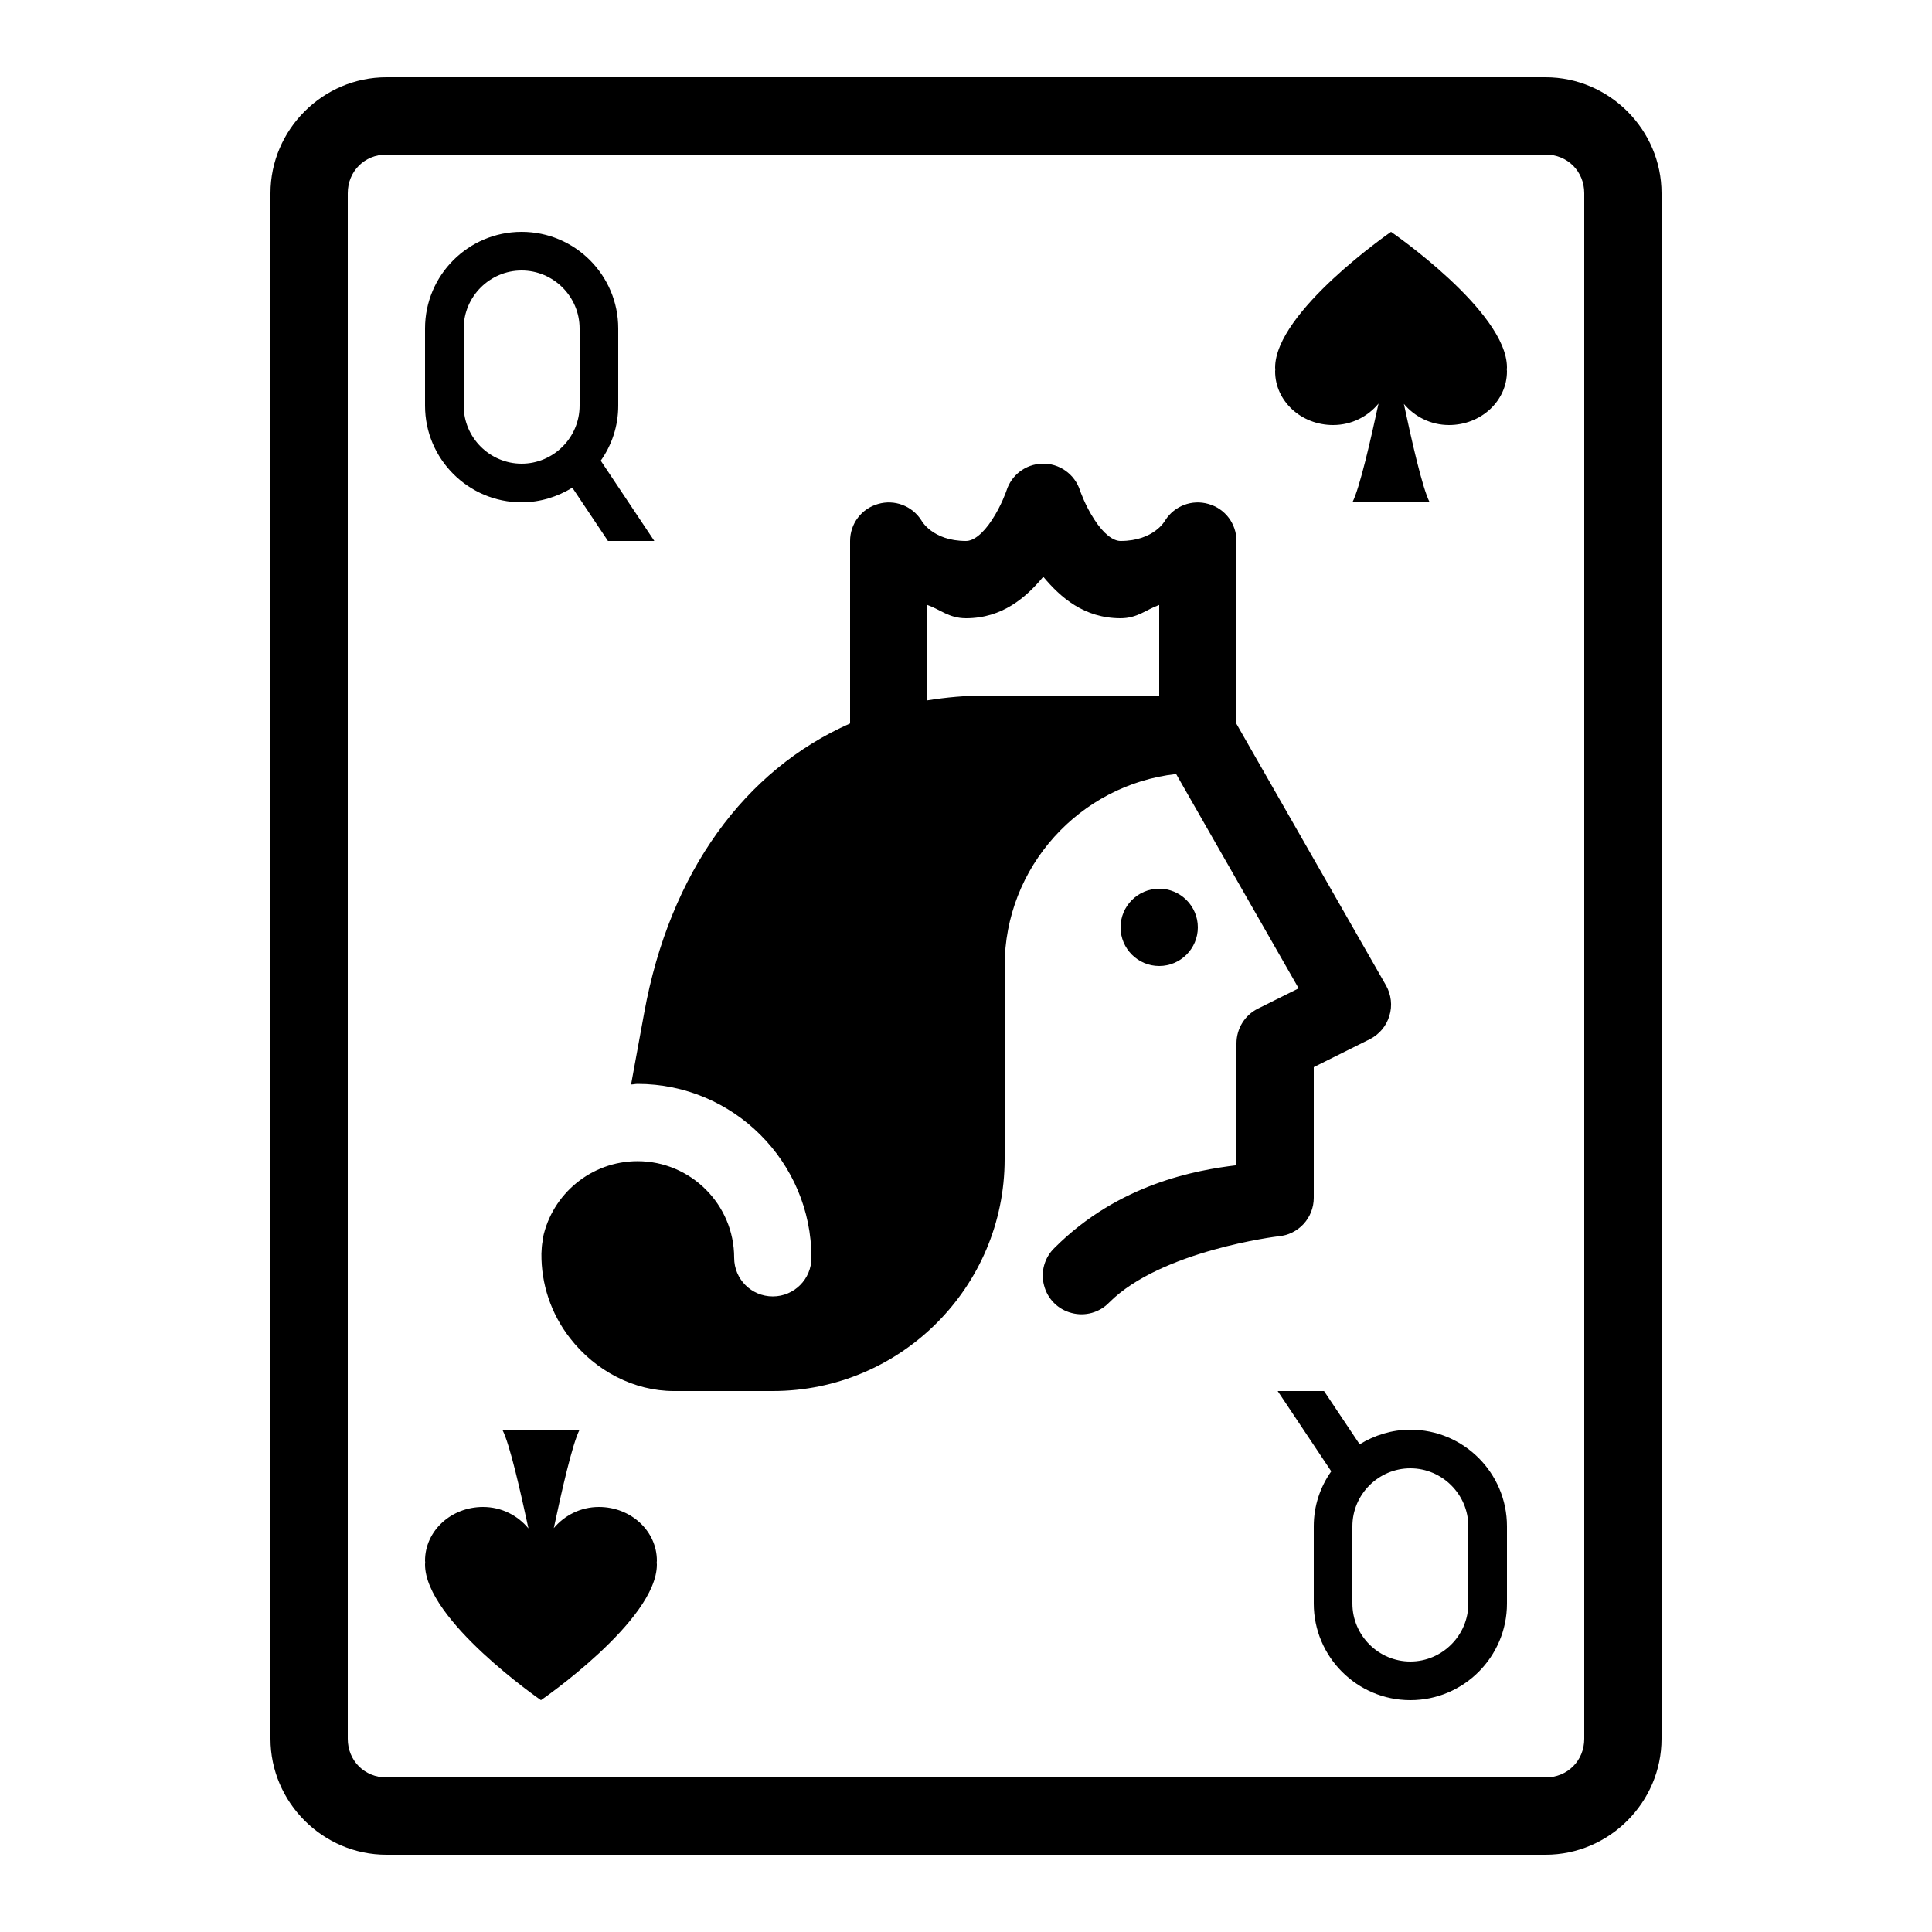
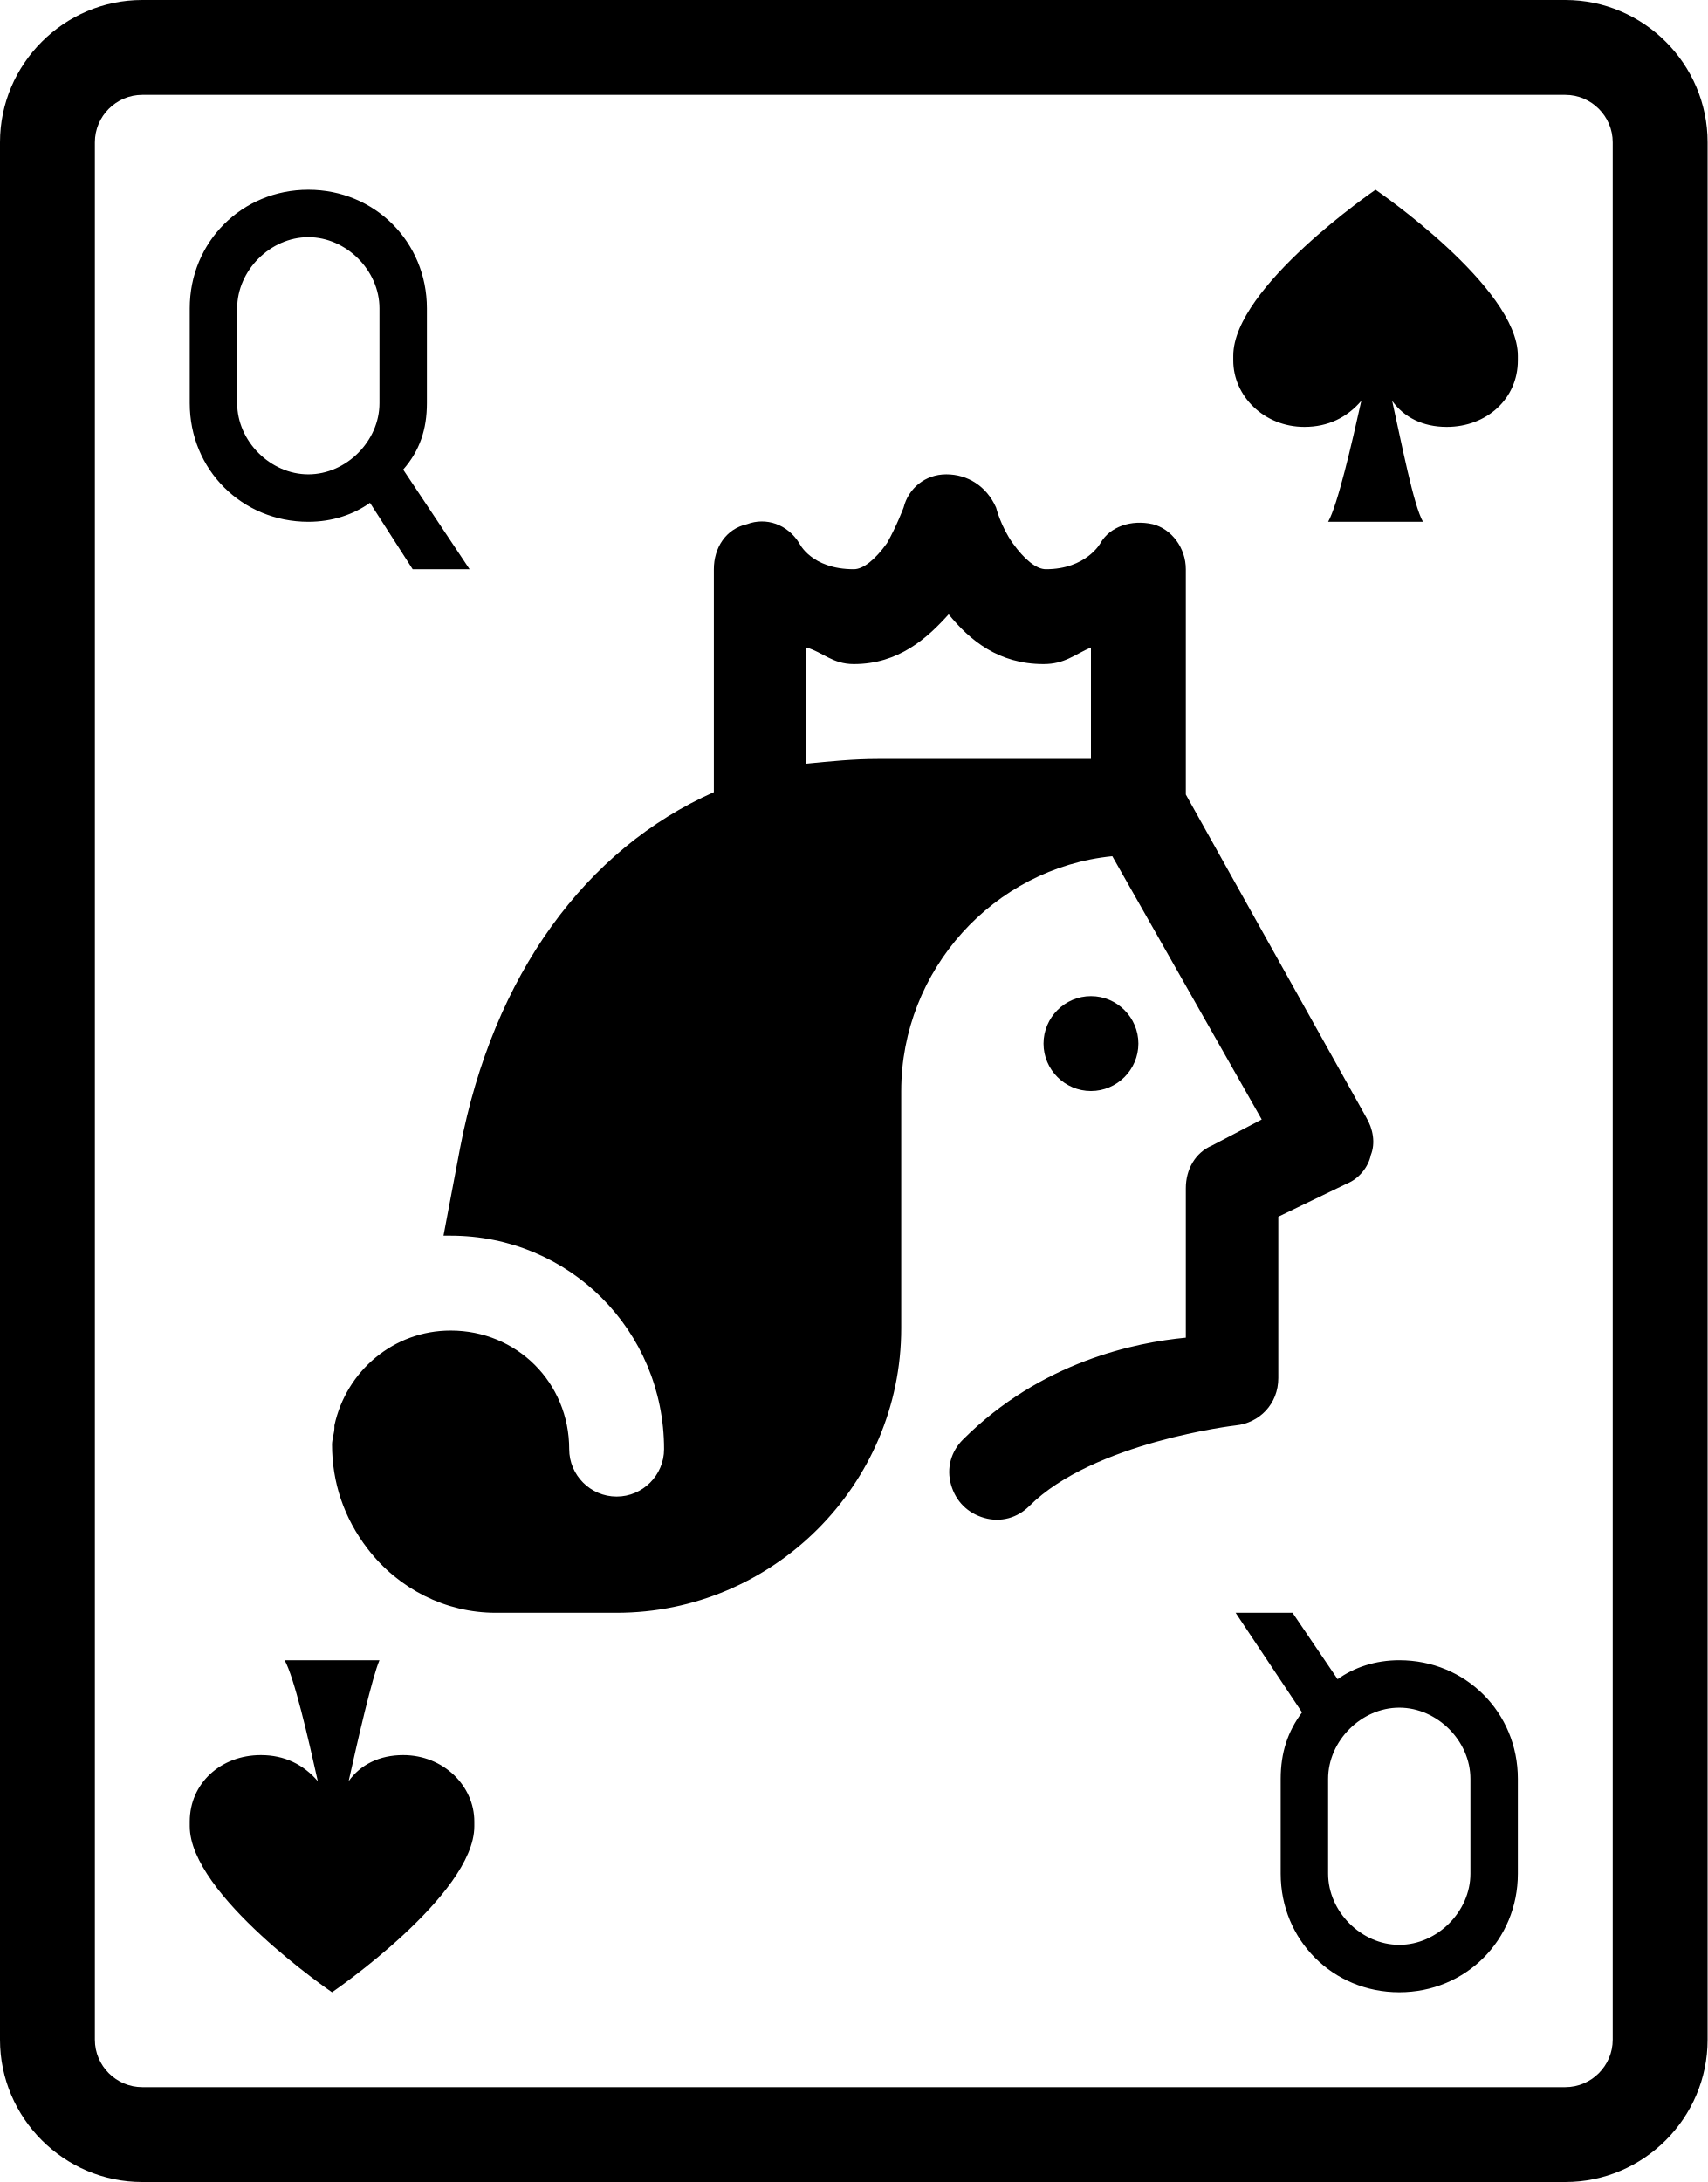
- <svg xmlns="http://www.w3.org/2000/svg" viewBox="0 0 50 50" version="1.1" width="100" height="100" fill="#000000">
+ <svg xmlns="http://www.w3.org/2000/svg" version="1.1" id="Layer_1" x="0px" y="0px" viewBox="0 0 72 92" style="enable-background:new 0 0 72 92;" xml:space="preserve">
  <g id="surface1">
-     <path style=" " d="M 10 2 C 8.355 2 7 3.355 7 5 L 7 45 C 7 46.645 8.355 48 10 48 L 40 48 C 41.645 48 43 46.645 43 45 L 43 5 C 43 3.355 41.645 2 40 2 Z M 10 4 L 40 4 C 40.566 4 41 4.434 41 5 L 41 45 C 41 45.566 40.566 46 40 46 L 10 46 C 9.434 46 9 45.566 9 45 L 9 5 C 9 4.434 9.434 4 10 4 Z M 13.5 6 C 12.121 6 11 7.121 11 8.5 L 11 10.5 C 11 11.879 12.121 13 13.5 13 C 13.98 13 14.43 12.855 14.812 12.621 L 15.734 14 L 16.934 14 L 15.547 11.922 C 15.832 11.52 16 11.031 16 10.5 L 16 8.5 C 16 7.121 14.879 6 13.5 6 Z M 36 6 C 36 6 33 8.07 33 9.516 C 33 9.535 33.004 9.551 33.004 9.566 C 33.004 9.582 33 9.598 33 9.609 C 33 10.379 33.672 11 34.5 11 C 34.984 11 35.402 10.777 35.676 10.445 C 35.48 11.352 35.191 12.629 35 13 L 37 13 C 36.809 12.633 36.527 11.367 36.332 10.453 C 36.605 10.777 37.02 11 37.5 11 C 38.328 11 39 10.379 39 9.609 C 39 9.594 38.996 9.578 38.996 9.562 C 38.996 9.543 39 9.527 39 9.508 C 38.996 8.059 36 6 36 6 Z M 13.5 7 C 14.324 7 15 7.676 15 8.5 L 15 10.5 C 15 11.324 14.324 12 13.5 12 C 12.676 12 12 11.324 12 10.5 L 12 8.5 C 12 7.676 12.676 7 13.5 7 Z M 26.965 12 C 26.539 12.016 26.176 12.293 26.047 12.699 C 26.047 12.699 25.918 13.082 25.676 13.449 C 25.438 13.816 25.195 14 25 14 C 24.125 14 23.844 13.465 23.844 13.465 C 23.605 13.09 23.148 12.918 22.723 13.043 C 22.293 13.164 22 13.555 22 14 L 22 18.723 C 19.277 19.926 17.336 22.566 16.672 26.211 L 16.332 28.066 C 16.391 28.066 16.441 28.051 16.5 28.051 C 18.98 28.051 21 30.07 21 32.551 C 21 33.105 20.551 33.551 20 33.551 C 19.445 33.551 19 33.105 19 32.551 C 19 31.172 17.875 30.051 16.5 30.051 C 15.297 30.051 14.289 30.906 14.051 32.035 C 14.051 32.059 14.047 32.078 14.047 32.098 C 14.023 32.211 14.016 32.324 14.012 32.441 C 14.004 33.223 14.254 33.992 14.75 34.629 C 15.414 35.488 16.418 36 17.438 36 L 20 36 C 23.309 36 26 33.309 26 30 L 26 25 C 26 22.434 27.945 20.312 30.438 20.031 L 33.609 25.578 L 32.551 26.105 C 32.215 26.273 32 26.621 32 27 L 32 30.156 C 30.965 30.281 28.953 30.633 27.293 32.293 C 27.031 32.543 26.926 32.918 27.02 33.266 C 27.109 33.617 27.383 33.891 27.734 33.98 C 28.082 34.074 28.457 33.969 28.707 33.707 C 30.055 32.359 33.078 31.996 33.078 31.996 C 33.598 31.957 34 31.523 34 31 L 34 27.617 L 35.449 26.895 C 35.691 26.773 35.879 26.555 35.957 26.289 C 36.039 26.027 36.004 25.742 35.871 25.504 L 32 18.734 L 32 14 C 32 13.555 31.707 13.164 31.277 13.043 C 30.852 12.918 30.395 13.09 30.156 13.465 C 30.156 13.465 29.875 14 29 14 C 28.805 14 28.562 13.816 28.324 13.449 C 28.082 13.082 27.953 12.699 27.953 12.699 C 27.816 12.27 27.414 11.984 26.965 12 Z M 27 14.926 C 27.445 15.461 28.059 16 29 16 C 29.438 16 29.66 15.777 30 15.656 L 30 18 L 25.512 18 C 24.992 18 24.488 18.047 24 18.125 L 24 15.656 C 24.34 15.777 24.562 16 25 16 C 25.941 16 26.555 15.461 27 14.926 Z M 30 23 C 29.449 23 29 23.449 29 24 C 29 24.551 29.449 25 30 25 C 30.551 25 31 24.551 31 24 C 31 23.449 30.551 23 30 23 Z M 33.066 36 L 34.453 38.078 C 34.168 38.48 34 38.969 34 39.5 L 34 41.5 C 34 42.879 35.121 44 36.5 44 C 37.879 44 39 42.879 39 41.5 L 39 39.5 C 39 38.121 37.879 37 36.5 37 C 36.02 37 35.57 37.145 35.188 37.379 L 34.266 36 Z M 13 37 C 13.195 37.371 13.48 38.648 13.676 39.555 C 13.402 39.223 12.984 39 12.5 39 C 11.672 39 11 39.621 11 40.391 C 11 40.402 11.004 40.418 11.004 40.434 C 11.004 40.449 11 40.465 11 40.484 C 10.996 41.93 14 44 14 44 C 14 44 16.996 41.941 17 40.492 C 17 40.473 16.996 40.457 16.996 40.438 C 16.996 40.422 17 40.406 17 40.391 C 17 39.621 16.328 39 15.5 39 C 15.02 39 14.605 39.223 14.332 39.547 C 14.527 38.633 14.809 37.371 15 37 Z M 36.5 38 C 37.324 38 38 38.676 38 39.5 L 38 41.5 C 38 42.324 37.324 43 36.5 43 C 35.676 43 35 42.324 35 41.5 L 35 39.5 C 35 38.676 35.676 38 36.5 38 Z " />
+     <path d="M6,0C2.7,0,0,2.7,0,6v80c0,3.3,2.7,6,6,6h60c3.3,0,6-2.7,6-6V6c0-3.3-2.7-6-6-6H6z M6,4h60c1.1,0,2,0.9,2,2v80   c0,1.1-0.9,2-2,2H6c-1.1,0-2-0.9-2-2V6C4,4.9,4.9,4,6,4z M13,8c-2.8,0-5,2.2-5,5v4c0,2.8,2.2,5,5,5c1,0,1.9-0.3,2.6-0.8l1.8,2.8   h2.4l-2.8-4.2C17.7,19,18,18.1,18,17v-4C18,10.2,15.8,8,13,8z M58,8c0,0-6,4.1-6,7c0,0,0,0.1,0,0.1s0,0.1,0,0.1   c0,1.5,1.3,2.8,3,2.8c1,0,1.8-0.4,2.4-1.1c-0.4,1.8-1,4.4-1.4,5.1h4c-0.4-0.7-0.9-3.3-1.3-5.1C59.2,17.6,60,18,61,18   c1.7,0,3-1.2,3-2.8c0,0,0-0.1,0-0.1c0,0,0-0.1,0-0.1C64,12.1,58,8,58,8z M13,10c1.6,0,3,1.4,3,3v4c0,1.6-1.4,3-3,3s-3-1.4-3-3v-4   C10,11.4,11.4,10,13,10z M39.9,20c-0.9,0-1.6,0.6-1.8,1.4c0,0-0.3,0.8-0.7,1.5c-0.5,0.7-1,1.1-1.4,1.1c-1.8,0-2.3-1.1-2.3-1.1   c-0.5-0.8-1.4-1.1-2.2-0.8c-0.9,0.2-1.4,1-1.4,1.9v9.4c-5.4,2.4-9.3,7.7-10.7,15l-0.7,3.7c0.1,0,0.2,0,0.3,0c5,0,9,4,9,9   c0,1.1-0.9,2-2,2c-1.1,0-2-0.9-2-2c0-2.8-2.2-5-5-5c-2.4,0-4.4,1.7-4.9,4c0,0,0,0.1,0,0.1c0,0.2-0.1,0.5-0.1,0.7   c0,1.6,0.5,3.1,1.5,4.4c1.3,1.7,3.3,2.7,5.4,2.7H26c6.6,0,12-5.4,12-12V46c0-5.1,3.9-9.4,8.9-9.9l6.3,11.1l-2.1,1.1   c-0.7,0.3-1.1,1-1.1,1.8v6.3c-2.1,0.2-6.1,1-9.4,4.3c-0.5,0.5-0.7,1.2-0.5,1.9c0.2,0.7,0.7,1.2,1.4,1.4c0.7,0.2,1.4,0,1.9-0.5   c2.7-2.7,8.7-3.4,8.7-3.4c1-0.1,1.8-0.9,1.8-2v-6.8l2.9-1.4c0.5-0.2,0.9-0.7,1-1.2c0.2-0.5,0.1-1.1-0.2-1.6L50,33.5V24   c0-0.9-0.6-1.7-1.4-1.9c-0.9-0.2-1.8,0.1-2.2,0.8c0,0-0.6,1.1-2.3,1.1c-0.4,0-0.9-0.4-1.4-1.1c-0.5-0.7-0.7-1.5-0.7-1.5   C41.6,20.5,40.8,20,39.9,20z M40,25.9c0.9,1.1,2.1,2.1,4,2.1c0.9,0,1.3-0.4,2-0.7V32h-9c-1,0-2,0.1-3,0.2v-4.9   c0.7,0.2,1.1,0.7,2,0.7C37.9,28,39.1,26.9,40,25.9z M46,42c-1.1,0-2,0.9-2,2s0.9,2,2,2s2-0.9,2-2S47.1,42,46,42z M52.1,68l2.8,4.2   C54.3,73,54,73.9,54,75v4c0,2.8,2.2,5,5,5s5-2.2,5-5v-4c0-2.8-2.2-5-5-5c-1,0-1.9,0.3-2.6,0.8L54.5,68H52.1z M12,70   c0.4,0.7,1,3.3,1.4,5.1C12.8,74.4,12,74,11,74c-1.7,0-3,1.2-3,2.8c0,0,0,0.1,0,0.1s0,0.1,0,0.1c0,2.9,6,7,6,7s6-4.1,6-7   c0,0,0-0.1,0-0.1c0,0,0-0.1,0-0.1c0-1.5-1.3-2.8-3-2.8c-1,0-1.8,0.4-2.3,1.1c0.4-1.8,1-4.4,1.3-5.1H12z M59,72c1.6,0,3,1.4,3,3v4   c0,1.6-1.4,3-3,3s-3-1.4-3-3v-4C56,73.4,57.4,72,59,72z" />
  </g>
</svg>
